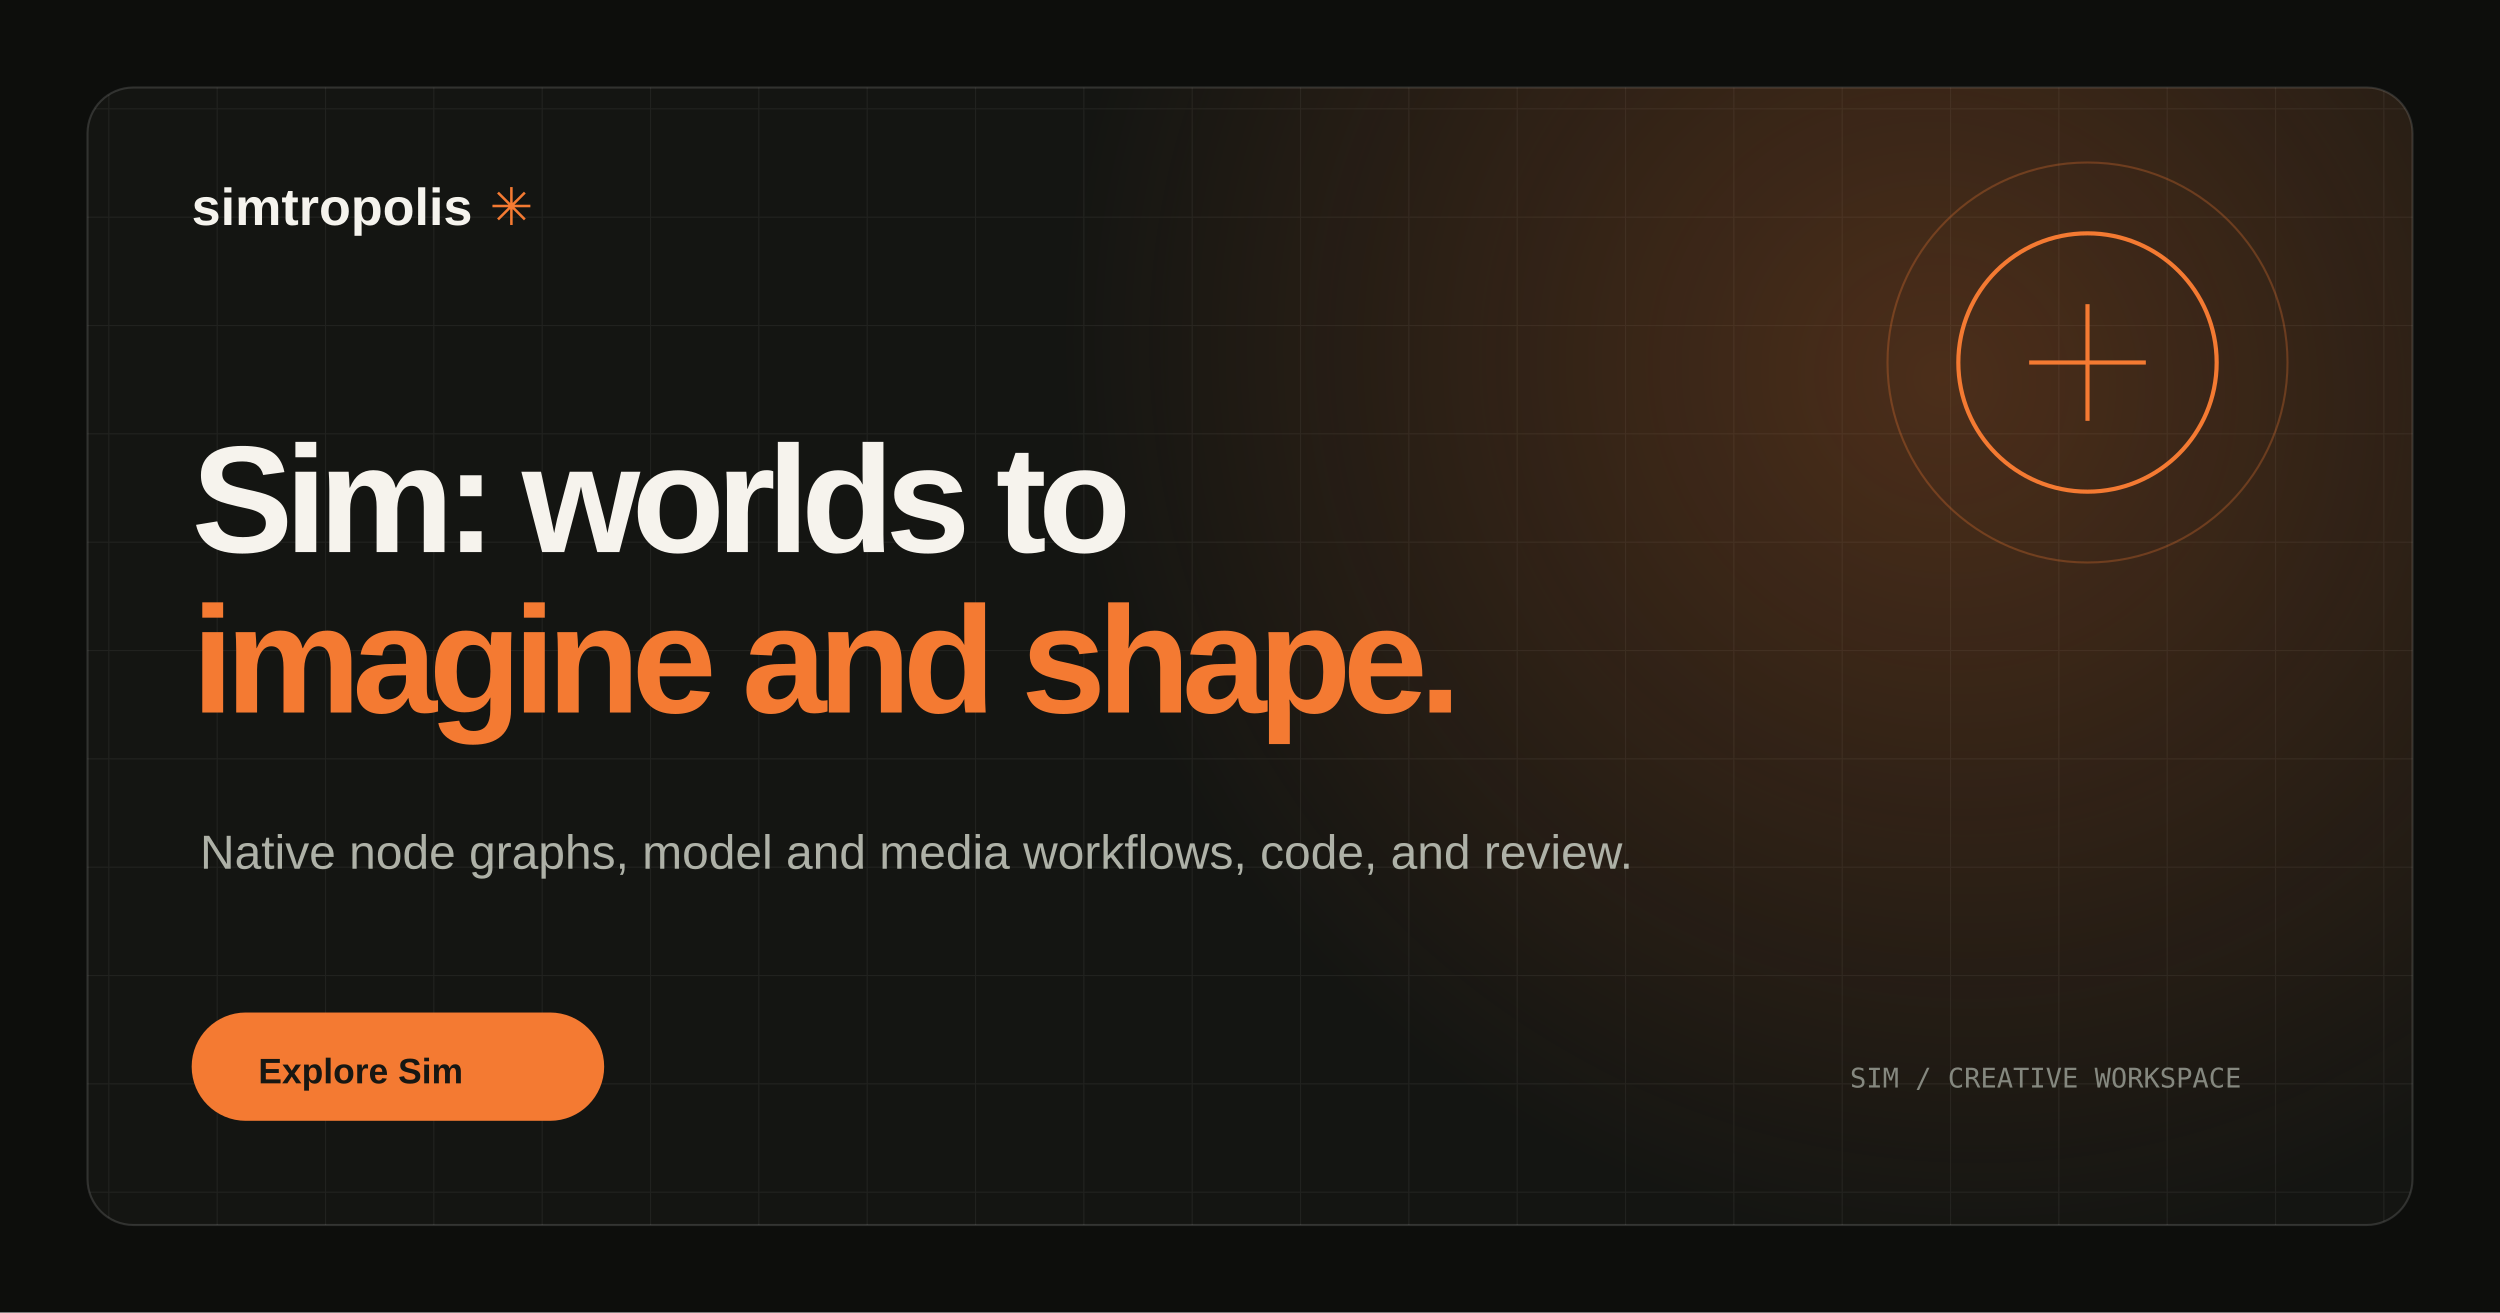
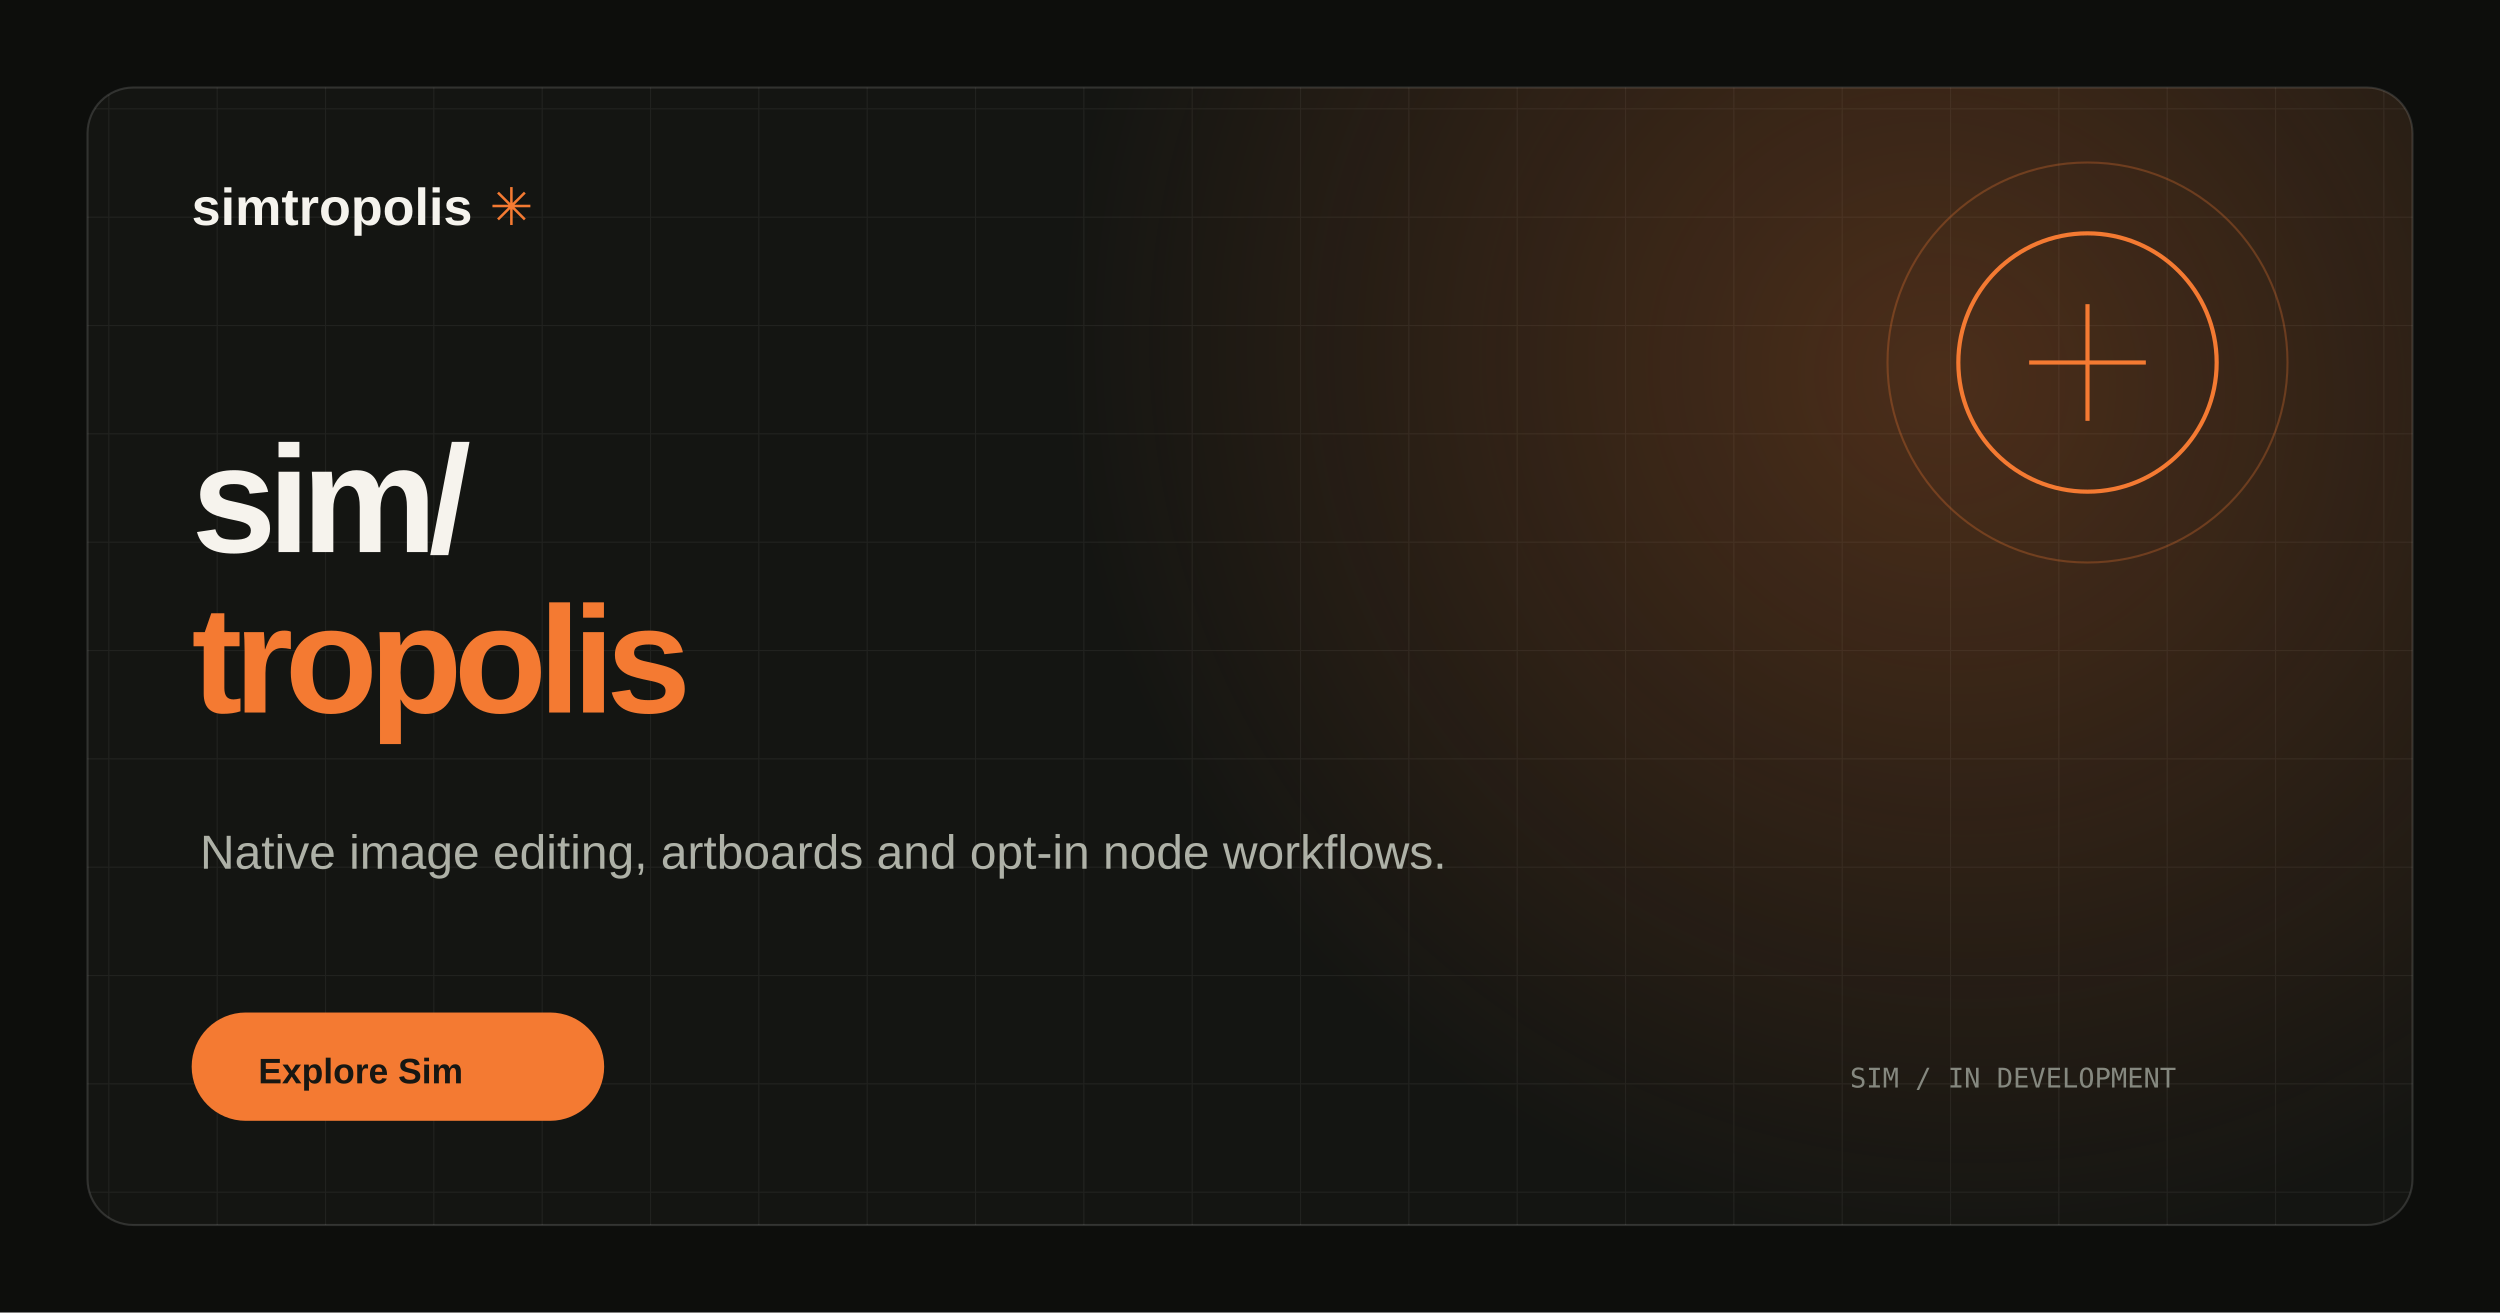
- <svg xmlns="http://www.w3.org/2000/svg" width="1200" height="630" viewBox="0 0 1200 630" fill="none">
+ <svg xmlns="http://www.w3.org/2000/svg" role="img" aria-labelledby="title desc" width="1200" height="630" viewBox="0 0 1200 630" fill="none">
  <defs>
    <pattern id="grid" width="52" height="52" patternUnits="userSpaceOnUse">
      <path d="M52 0H0V52" stroke="#FFFFFF" stroke-opacity="0.055" />
    </pattern>
    <radialGradient id="glow" cx="0" cy="0" r="1" gradientUnits="userSpaceOnUse" gradientTransform="translate(930 182) rotate(132) scale(410 430)">
      <stop stop-color="#F47A32" stop-opacity="0.25" />
      <stop offset="1" stop-color="#F47A32" stop-opacity="0" />
    </radialGradient>
  </defs>
  <rect width="1200" height="630" fill="#0D0E0C" />
  <rect x="42" y="42" width="1116" height="546" rx="22" fill="#141512" stroke="#FFFFFF" stroke-opacity="0.14" />
  <rect x="42" y="42" width="1116" height="546" rx="22" fill="url(#grid)" />
  <rect x="42" y="42" width="1116" height="546" rx="22" fill="url(#glow)" />
  <text x="92" y="108" fill="#F5F3ED" font-family="Arial, Helvetica, sans-serif" font-size="25" font-weight="600">simtropolis</text>
  <text x="235" y="108" fill="#F47A32" font-family="Arial, Helvetica, sans-serif" font-size="25">✳</text>
-   <text x="92" y="265" fill="#F6F3ED" font-family="Arial, Helvetica, sans-serif" font-size="73" font-weight="600" letter-spacing="-4">Sim: worlds to</text>
-   <text x="92" y="342" fill="#F47A32" font-family="Arial, Helvetica, sans-serif" font-size="73" font-weight="600" letter-spacing="-4">imagine and shape.</text>
-   <text x="96" y="417" fill="#AEB1A7" font-family="Arial, Helvetica, sans-serif" font-size="23">Native node graphs, model and media workflows, code, and review.</text>
+   <text x="92" y="265" fill="#F6F3ED" font-family="Arial, Helvetica, sans-serif" font-size="73" font-weight="600" letter-spacing="-4">sim/</text>
+   <text x="92" y="342" fill="#F47A32" font-family="Arial, Helvetica, sans-serif" font-size="73" font-weight="600" letter-spacing="-4">tropolis</text>
+   <text x="96" y="417" fill="#AEB1A7" font-family="Arial, Helvetica, sans-serif" font-size="23">Native image editing, artboards and opt-in node workflows.</text>
  <rect x="92" y="486" width="198" height="52" rx="26" fill="#F47A32" />
  <text x="124" y="520" fill="#171713" font-family="Arial, Helvetica, sans-serif" font-size="17" font-weight="600">Explore Sim</text>
  <circle cx="1002" cy="174" r="62" stroke="#F47A32" stroke-width="2" />
  <circle cx="1002" cy="174" r="96" stroke="#F47A32" stroke-opacity="0.28" />
  <path d="M974 174H1030M1002 146V202" stroke="#F47A32" stroke-width="2" />
-   <text x="888" y="522" fill="#85887F" font-family="ui-monospace, SFMono-Regular, Menlo, monospace" font-size="13">SIM / CREATIVE WORKSPACE</text>
+   <text x="888" y="522" fill="#85887F" font-family="ui-monospace, SFMono-Regular, Menlo, monospace" font-size="13">SIM / IN DEVELOPMENT</text>
</svg>
